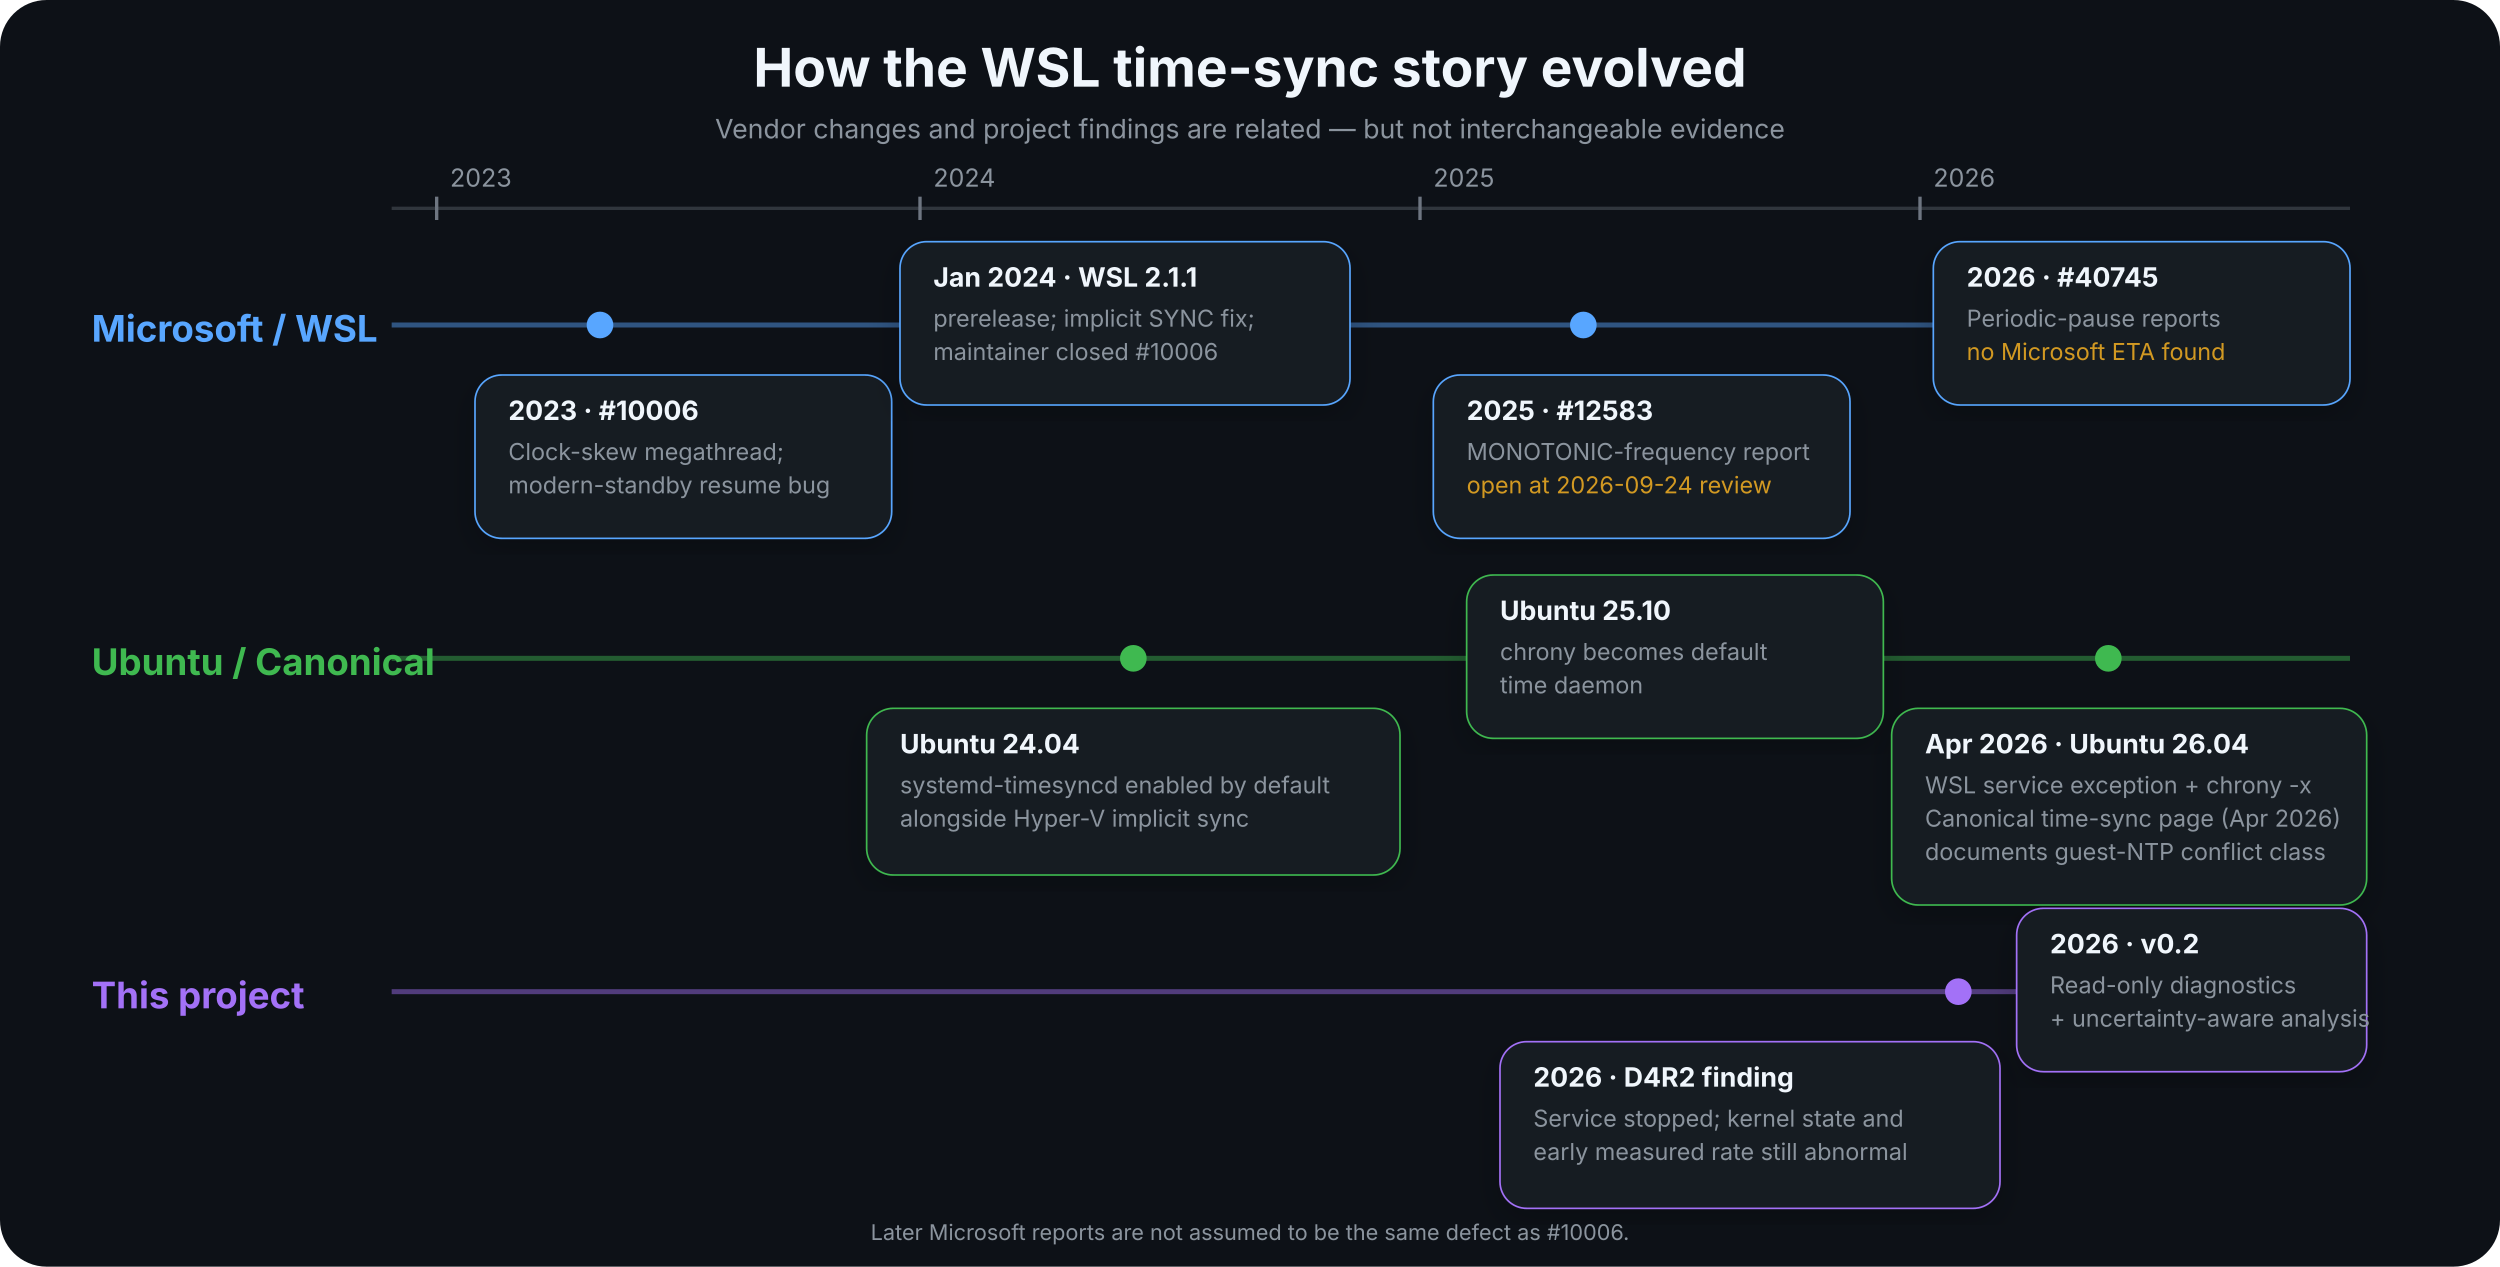
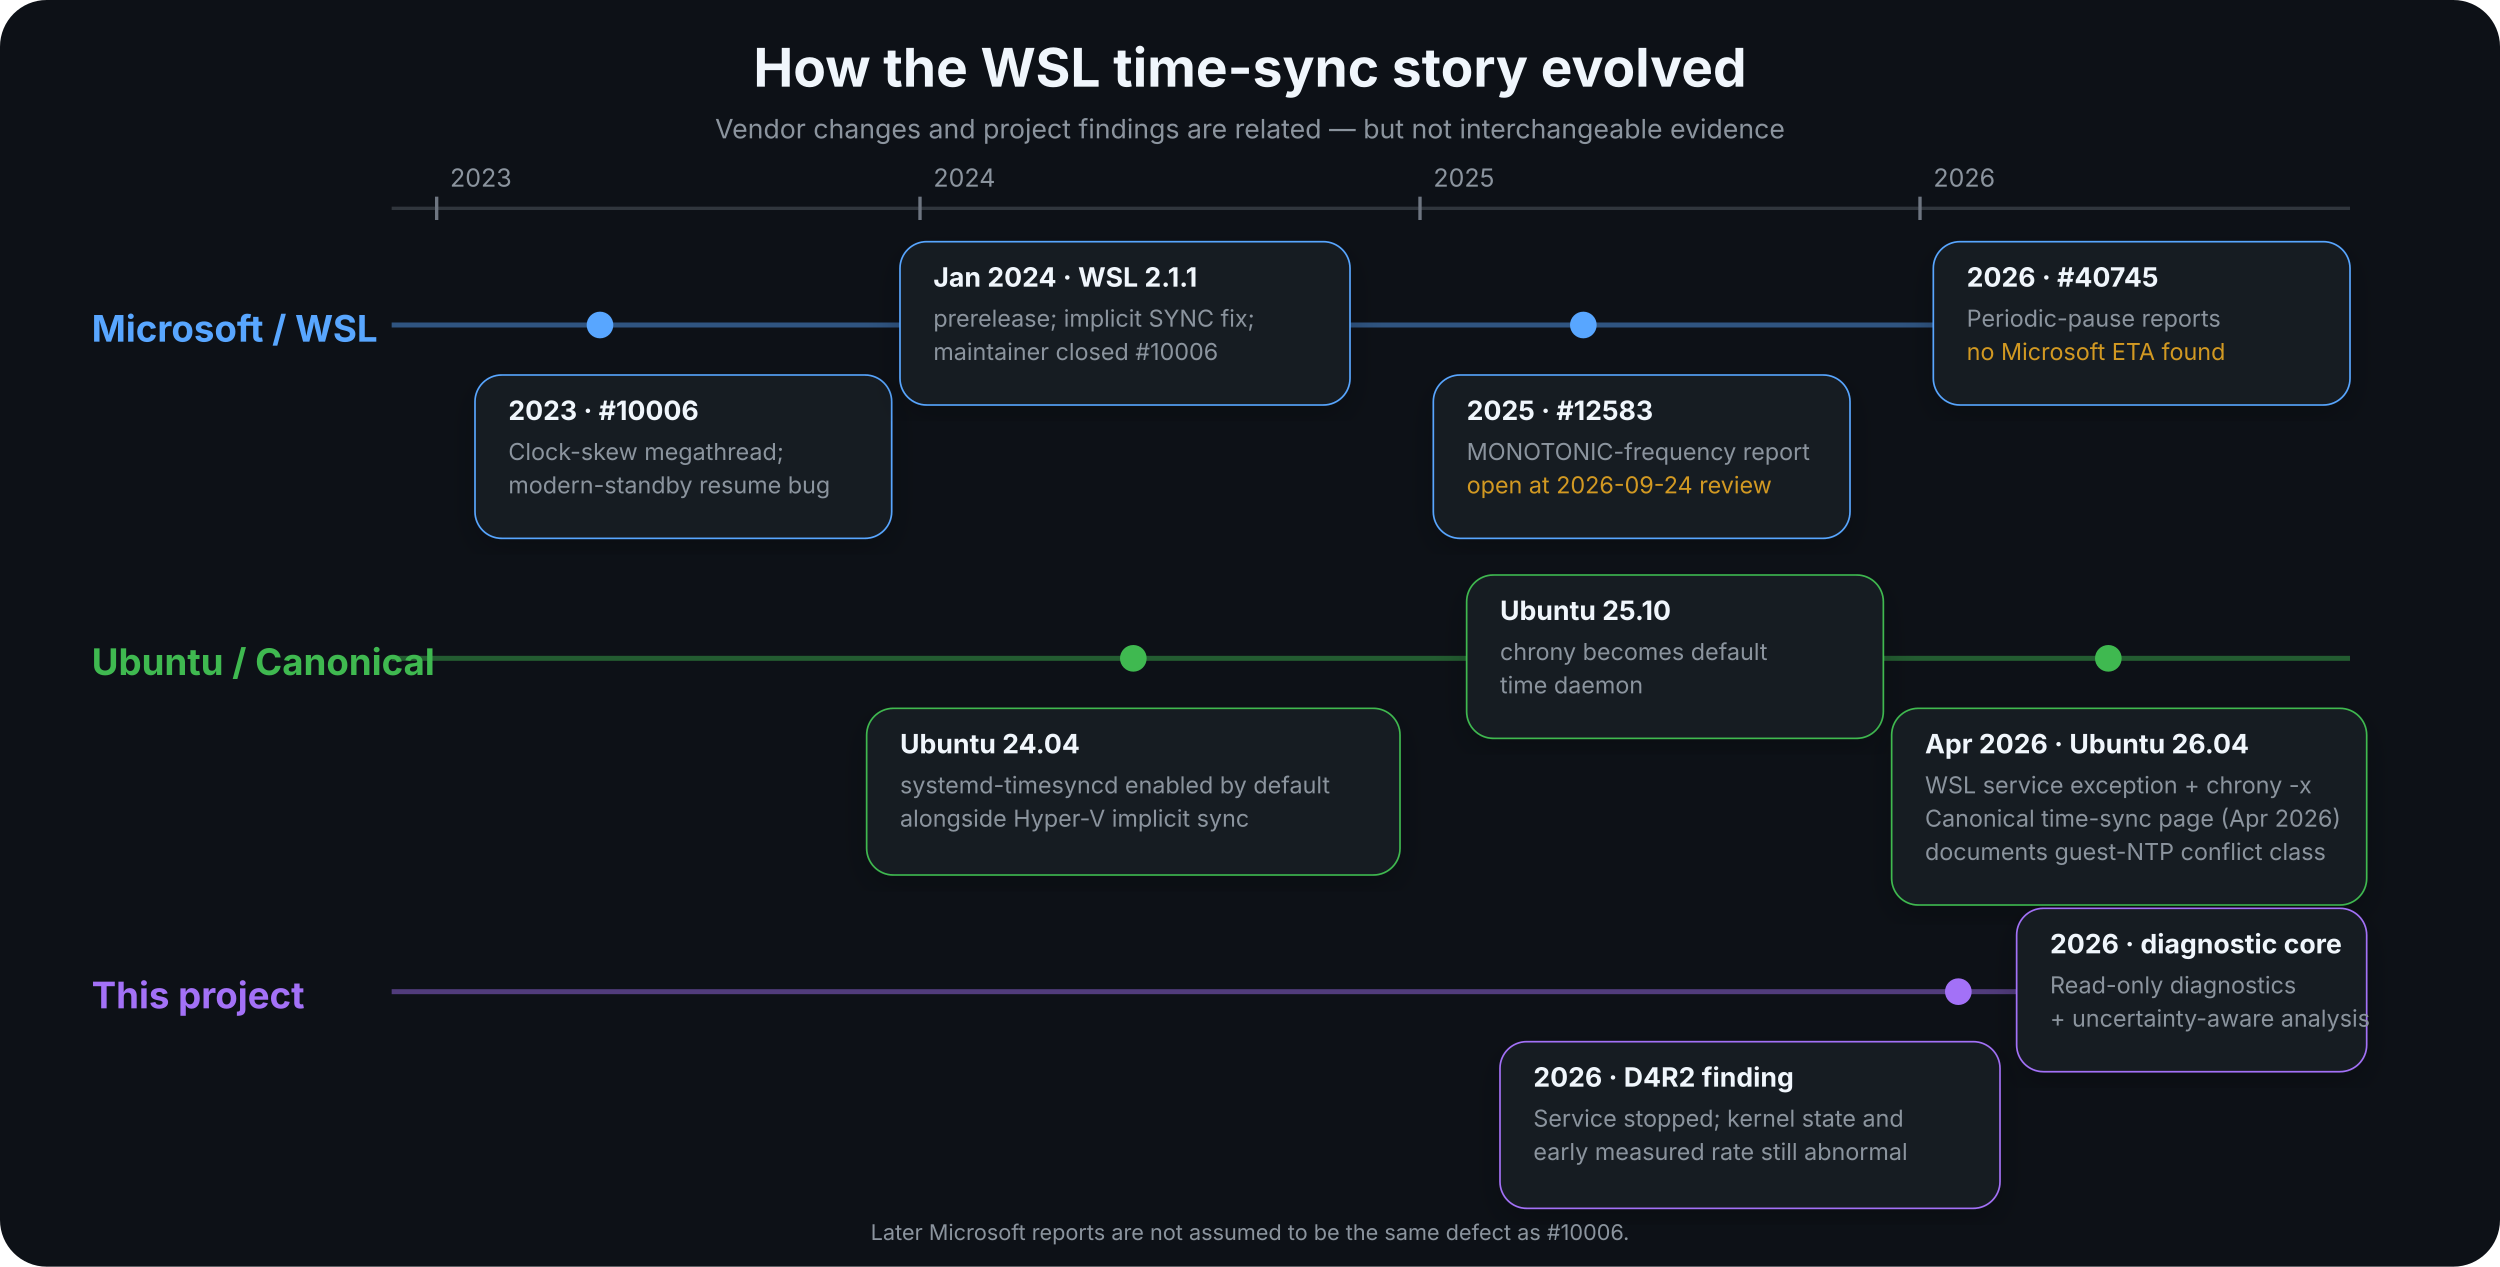
<svg xmlns="http://www.w3.org/2000/svg" width="1500" height="760" viewBox="0 0 1500 760" role="img" aria-labelledby="title desc">
  <defs>
    <filter id="shadow">
      <feDropShadow dx="0" dy="7" stdDeviation="10" flood-opacity="0.22" />
    </filter>
  </defs>
  <rect width="1500" height="760" rx="28" fill="#0d1117" />
  <text x="750" y="52" text-anchor="middle" fill="#f0f6fc" font-family="Inter,Segoe UI,Arial,sans-serif" font-size="32" font-weight="700">How the WSL time-sync story evolved</text>
  <text x="750" y="83" text-anchor="middle" fill="#8b949e" font-family="Inter,Segoe UI,Arial,sans-serif" font-size="16">Vendor changes and project findings are related — but not interchangeable evidence</text>
  <line x1="235" y1="125" x2="1410" y2="125" stroke="#30363d" stroke-width="2" />
  <g stroke="#6e7681" stroke-width="2">
    <line x1="262" y1="118" x2="262" y2="132" />
    <line x1="552" y1="118" x2="552" y2="132" />
    <line x1="852" y1="118" x2="852" y2="132" />
    <line x1="1152" y1="118" x2="1152" y2="132" />
  </g>
  <g font-family="Inter,Segoe UI,Arial,sans-serif" font-size="15" fill="#8b949e">
    <text x="270" y="112">2023</text>
    <text x="560" y="112">2024</text>
    <text x="860" y="112">2025</text>
    <text x="1160" y="112">2026</text>
  </g>
  <text x="55" y="205" fill="#58a6ff" font-family="Inter,Segoe UI,Arial,sans-serif" font-size="22" font-weight="700">Microsoft / WSL</text>
  <text x="55" y="405" fill="#3fb950" font-family="Inter,Segoe UI,Arial,sans-serif" font-size="22" font-weight="700">Ubuntu / Canonical</text>
  <text x="55" y="605" fill="#a371f7" font-family="Inter,Segoe UI,Arial,sans-serif" font-size="22" font-weight="700">This project</text>
  <line x1="235" y1="195" x2="1410" y2="195" stroke="#58a6ff" stroke-width="3" opacity="0.45" />
  <line x1="235" y1="395" x2="1410" y2="395" stroke="#3fb950" stroke-width="3" opacity="0.45" />
  <line x1="235" y1="595" x2="1410" y2="595" stroke="#a371f7" stroke-width="3" opacity="0.45" />
  <circle cx="360" cy="195" r="8" fill="#58a6ff" />
  <rect x="285" y="225" width="250" height="98" rx="16" fill="#161b22" stroke="#58a6ff" filter="url(#shadow)" />
  <text x="305" y="252" fill="#f0f6fc" font-family="Inter,Segoe UI,Arial,sans-serif" font-size="16" font-weight="700">2023 · #10006</text>
  <text x="305" y="276" fill="#8b949e" font-family="Inter,Segoe UI,Arial,sans-serif" font-size="14">Clock-skew megathread;</text>
  <text x="305" y="296" fill="#8b949e" font-family="Inter,Segoe UI,Arial,sans-serif" font-size="14">modern-standby resume bug</text>
  <circle cx="610" cy="195" r="8" fill="#58a6ff" />
  <rect x="540" y="145" width="270" height="98" rx="16" fill="#161b22" stroke="#58a6ff" filter="url(#shadow)" />
  <text x="560" y="172" fill="#f0f6fc" font-family="Inter,Segoe UI,Arial,sans-serif" font-size="16" font-weight="700">Jan 2024 · WSL 2.1.1</text>
  <text x="560" y="196" fill="#8b949e" font-family="Inter,Segoe UI,Arial,sans-serif" font-size="14">prerelease; implicit SYNC fix;</text>
  <text x="560" y="216" fill="#8b949e" font-family="Inter,Segoe UI,Arial,sans-serif" font-size="14">maintainer closed #10006</text>
  <circle cx="950" cy="195" r="8" fill="#58a6ff" />
  <rect x="860" y="225" width="250" height="98" rx="16" fill="#161b22" stroke="#58a6ff" filter="url(#shadow)" />
  <text x="880" y="252" fill="#f0f6fc" font-family="Inter,Segoe UI,Arial,sans-serif" font-size="16" font-weight="700">2025 · #12583</text>
  <text x="880" y="276" fill="#8b949e" font-family="Inter,Segoe UI,Arial,sans-serif" font-size="14">MONOTONIC-frequency report</text>
  <text x="880" y="296" fill="#d29922" font-family="Inter,Segoe UI,Arial,sans-serif" font-size="14">open at 2026-09-24 review</text>
  <circle cx="1280" cy="195" r="8" fill="#58a6ff" />
  <rect x="1160" y="145" width="250" height="98" rx="16" fill="#161b22" stroke="#58a6ff" filter="url(#shadow)" />
  <text x="1180" y="172" fill="#f0f6fc" font-family="Inter,Segoe UI,Arial,sans-serif" font-size="16" font-weight="700">2026 · #40745</text>
  <text x="1180" y="196" fill="#8b949e" font-family="Inter,Segoe UI,Arial,sans-serif" font-size="14">Periodic-pause reports</text>
  <text x="1180" y="216" fill="#d29922" font-family="Inter,Segoe UI,Arial,sans-serif" font-size="14">no Microsoft ETA found</text>
  <circle cx="680" cy="395" r="8" fill="#3fb950" />
  <rect x="520" y="425" width="320" height="100" rx="16" fill="#161b22" stroke="#3fb950" filter="url(#shadow)" />
  <text x="540" y="452" fill="#f0f6fc" font-family="Inter,Segoe UI,Arial,sans-serif" font-size="16" font-weight="700">Ubuntu 24.04</text>
  <text x="540" y="476" fill="#8b949e" font-family="Inter,Segoe UI,Arial,sans-serif" font-size="14">systemd-timesyncd enabled by default</text>
  <text x="540" y="496" fill="#8b949e" font-family="Inter,Segoe UI,Arial,sans-serif" font-size="14">alongside Hyper-V implicit sync</text>
  <circle cx="1000" cy="395" r="8" fill="#3fb950" />
  <rect x="880" y="345" width="250" height="98" rx="16" fill="#161b22" stroke="#3fb950" filter="url(#shadow)" />
  <text x="900" y="372" fill="#f0f6fc" font-family="Inter,Segoe UI,Arial,sans-serif" font-size="16" font-weight="700">Ubuntu 25.10</text>
  <text x="900" y="396" fill="#8b949e" font-family="Inter,Segoe UI,Arial,sans-serif" font-size="14">chrony becomes default</text>
  <text x="900" y="416" fill="#8b949e" font-family="Inter,Segoe UI,Arial,sans-serif" font-size="14">time daemon</text>
  <circle cx="1265" cy="395" r="8" fill="#3fb950" />
  <rect x="1135" y="425" width="285" height="118" rx="16" fill="#161b22" stroke="#3fb950" filter="url(#shadow)" />
  <text x="1155" y="452" fill="#f0f6fc" font-family="Inter,Segoe UI,Arial,sans-serif" font-size="16" font-weight="700">Apr 2026 · Ubuntu 26.04</text>
  <text x="1155" y="476" fill="#8b949e" font-family="Inter,Segoe UI,Arial,sans-serif" font-size="14">WSL service exception + chrony -x</text>
  <text x="1155" y="496" fill="#8b949e" font-family="Inter,Segoe UI,Arial,sans-serif" font-size="14">Canonical time-sync page (Apr 2026)</text>
  <text x="1155" y="516" fill="#8b949e" font-family="Inter,Segoe UI,Arial,sans-serif" font-size="14">documents guest-NTP conflict class</text>
  <circle cx="1175" cy="595" r="8" fill="#a371f7" />
  <rect x="900" y="625" width="300" height="100" rx="16" fill="#161b22" stroke="#a371f7" filter="url(#shadow)" />
  <text x="920" y="652" fill="#f0f6fc" font-family="Inter,Segoe UI,Arial,sans-serif" font-size="16" font-weight="700">2026 · D4R2 finding</text>
  <text x="920" y="676" fill="#8b949e" font-family="Inter,Segoe UI,Arial,sans-serif" font-size="14">Service stopped; kernel state and</text>
  <text x="920" y="696" fill="#8b949e" font-family="Inter,Segoe UI,Arial,sans-serif" font-size="14">early measured rate still abnormal</text>
  <circle cx="1340" cy="595" r="8" fill="#a371f7" />
  <rect x="1210" y="545" width="210" height="98" rx="16" fill="#161b22" stroke="#a371f7" filter="url(#shadow)" />
-   <text x="1230" y="572" fill="#f0f6fc" font-family="Inter,Segoe UI,Arial,sans-serif" font-size="16" font-weight="700">2026 · v0.2</text>
+   <text x="1230" y="572" fill="#f0f6fc" font-family="Inter,Segoe UI,Arial,sans-serif" font-size="16" font-weight="700">2026 · diagnostic core</text>
  <text x="1230" y="596" fill="#8b949e" font-family="Inter,Segoe UI,Arial,sans-serif" font-size="14">Read-only diagnostics</text>
  <text x="1230" y="616" fill="#8b949e" font-family="Inter,Segoe UI,Arial,sans-serif" font-size="14">+ uncertainty-aware analysis</text>
  <text x="750" y="744" text-anchor="middle" fill="#8b949e" font-family="Inter,Segoe UI,Arial,sans-serif" font-size="13">Later Microsoft reports are not assumed to be the same defect as #10006.</text>
</svg>
